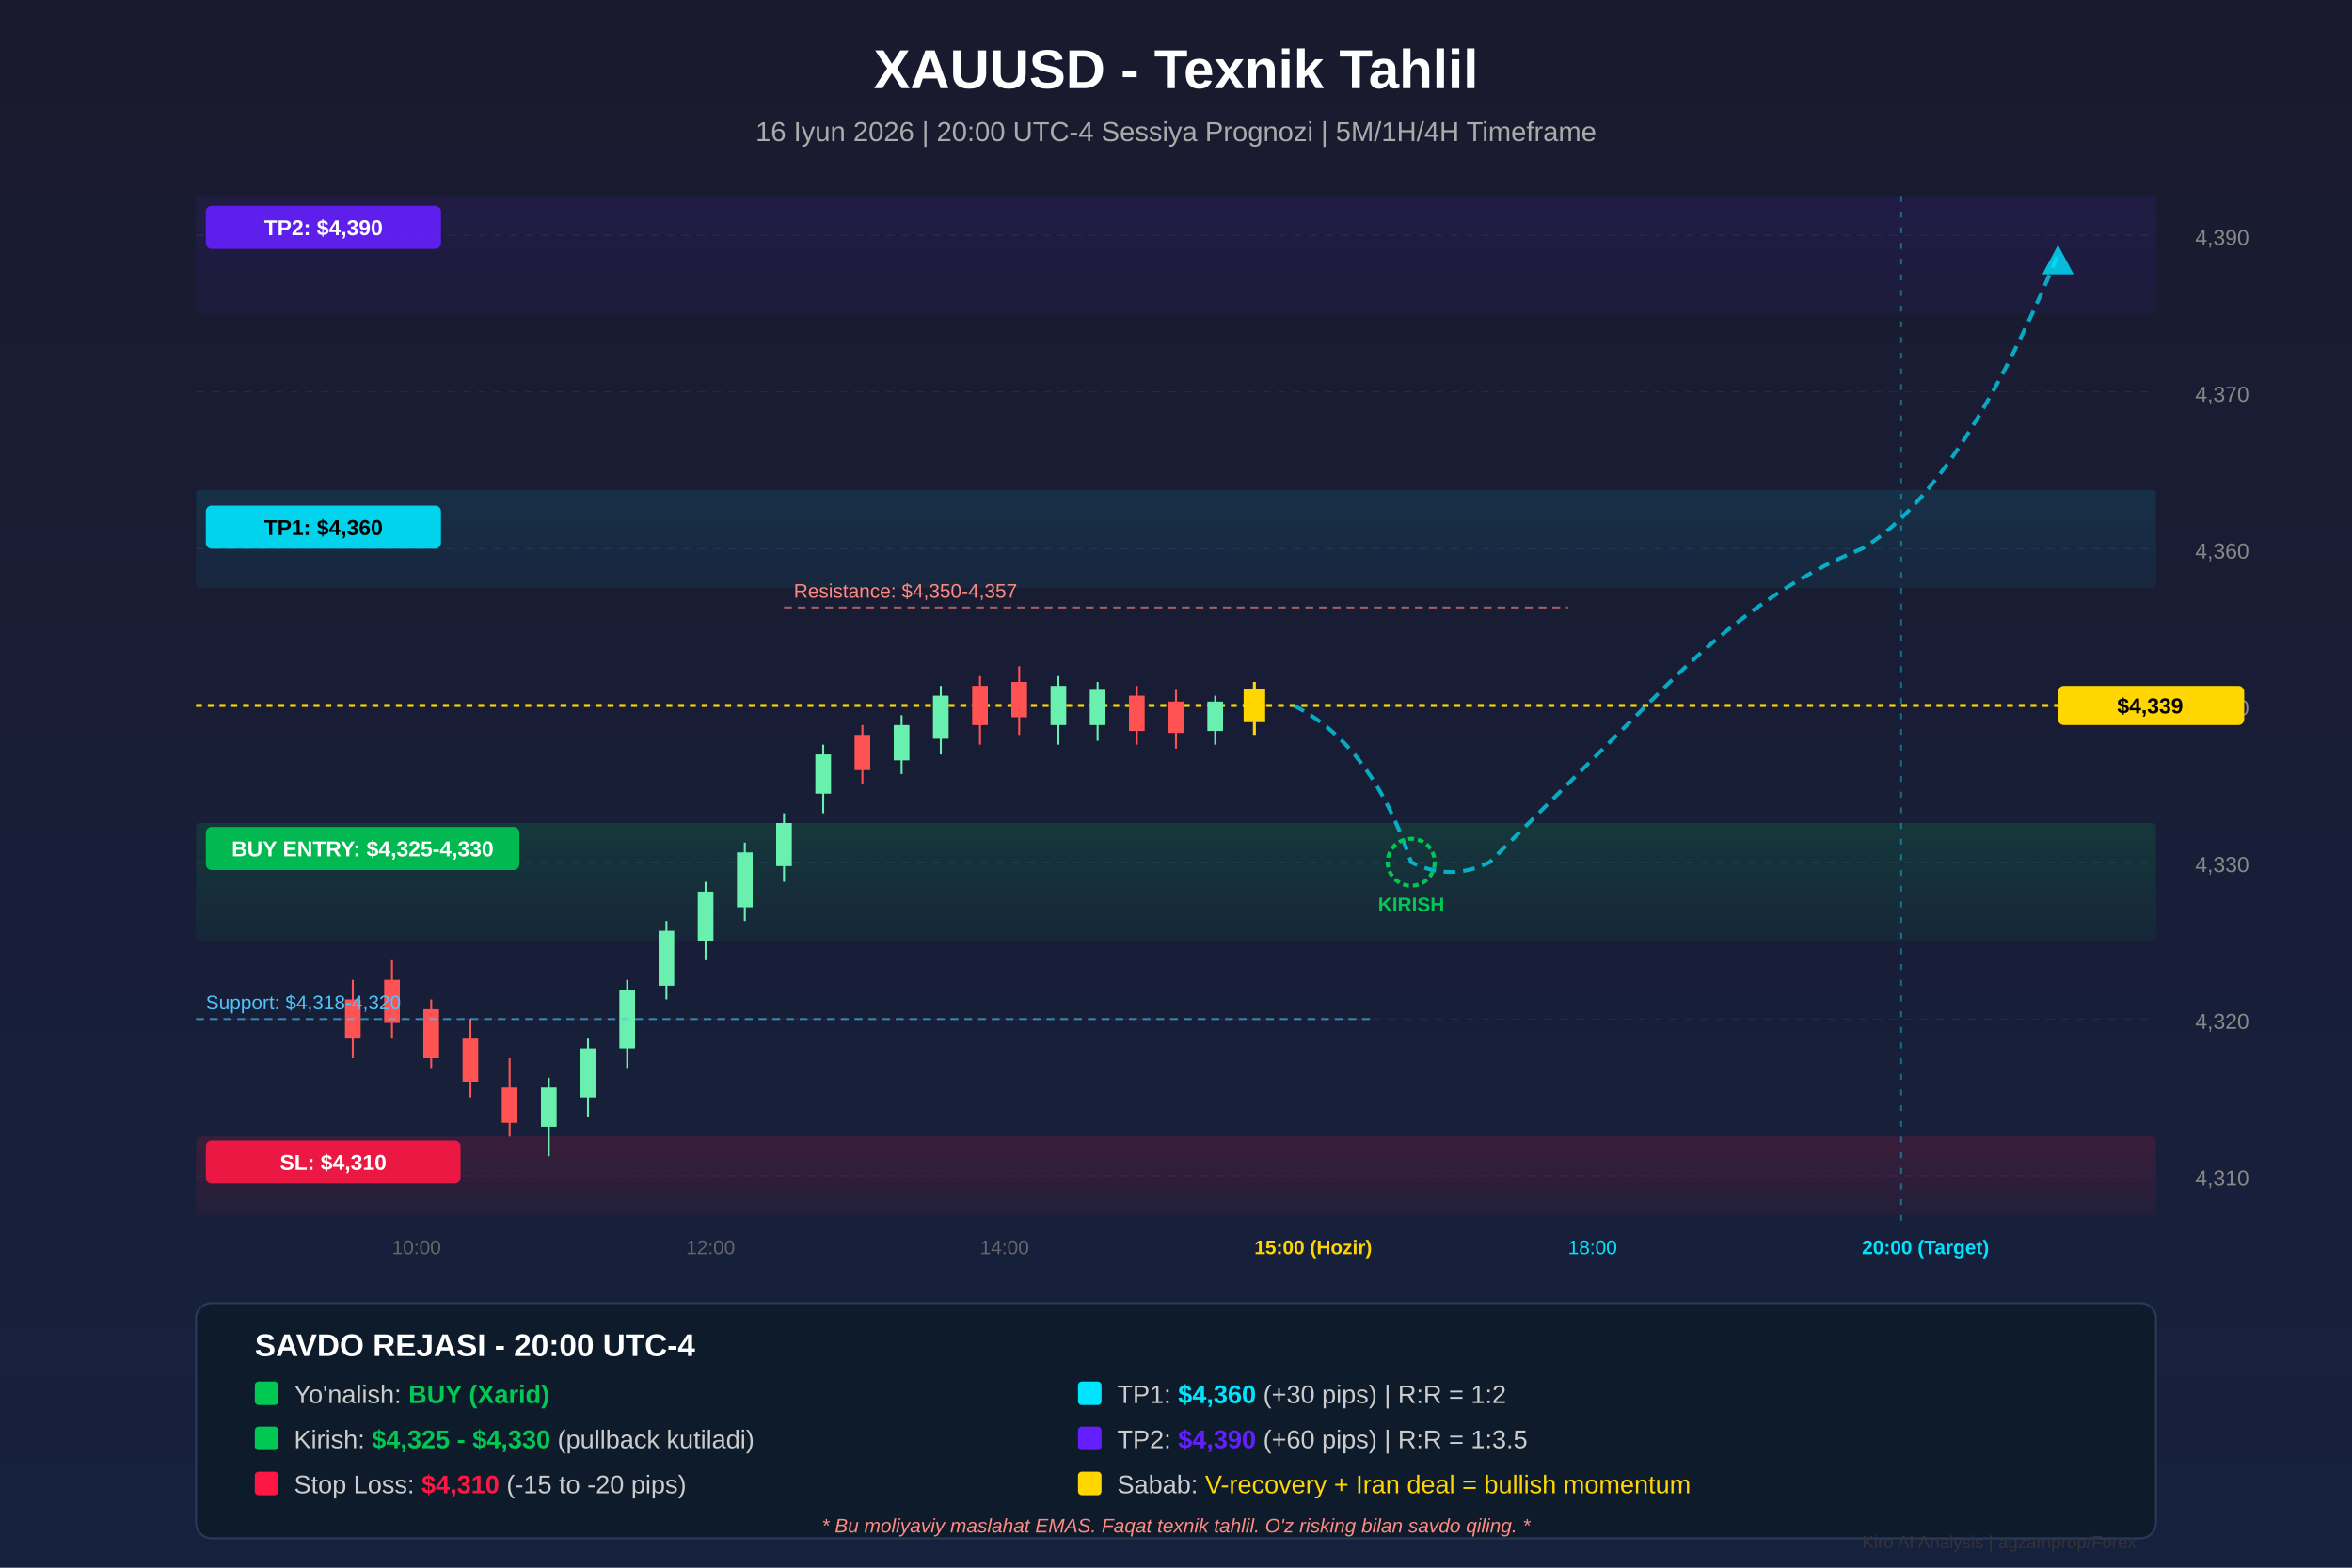
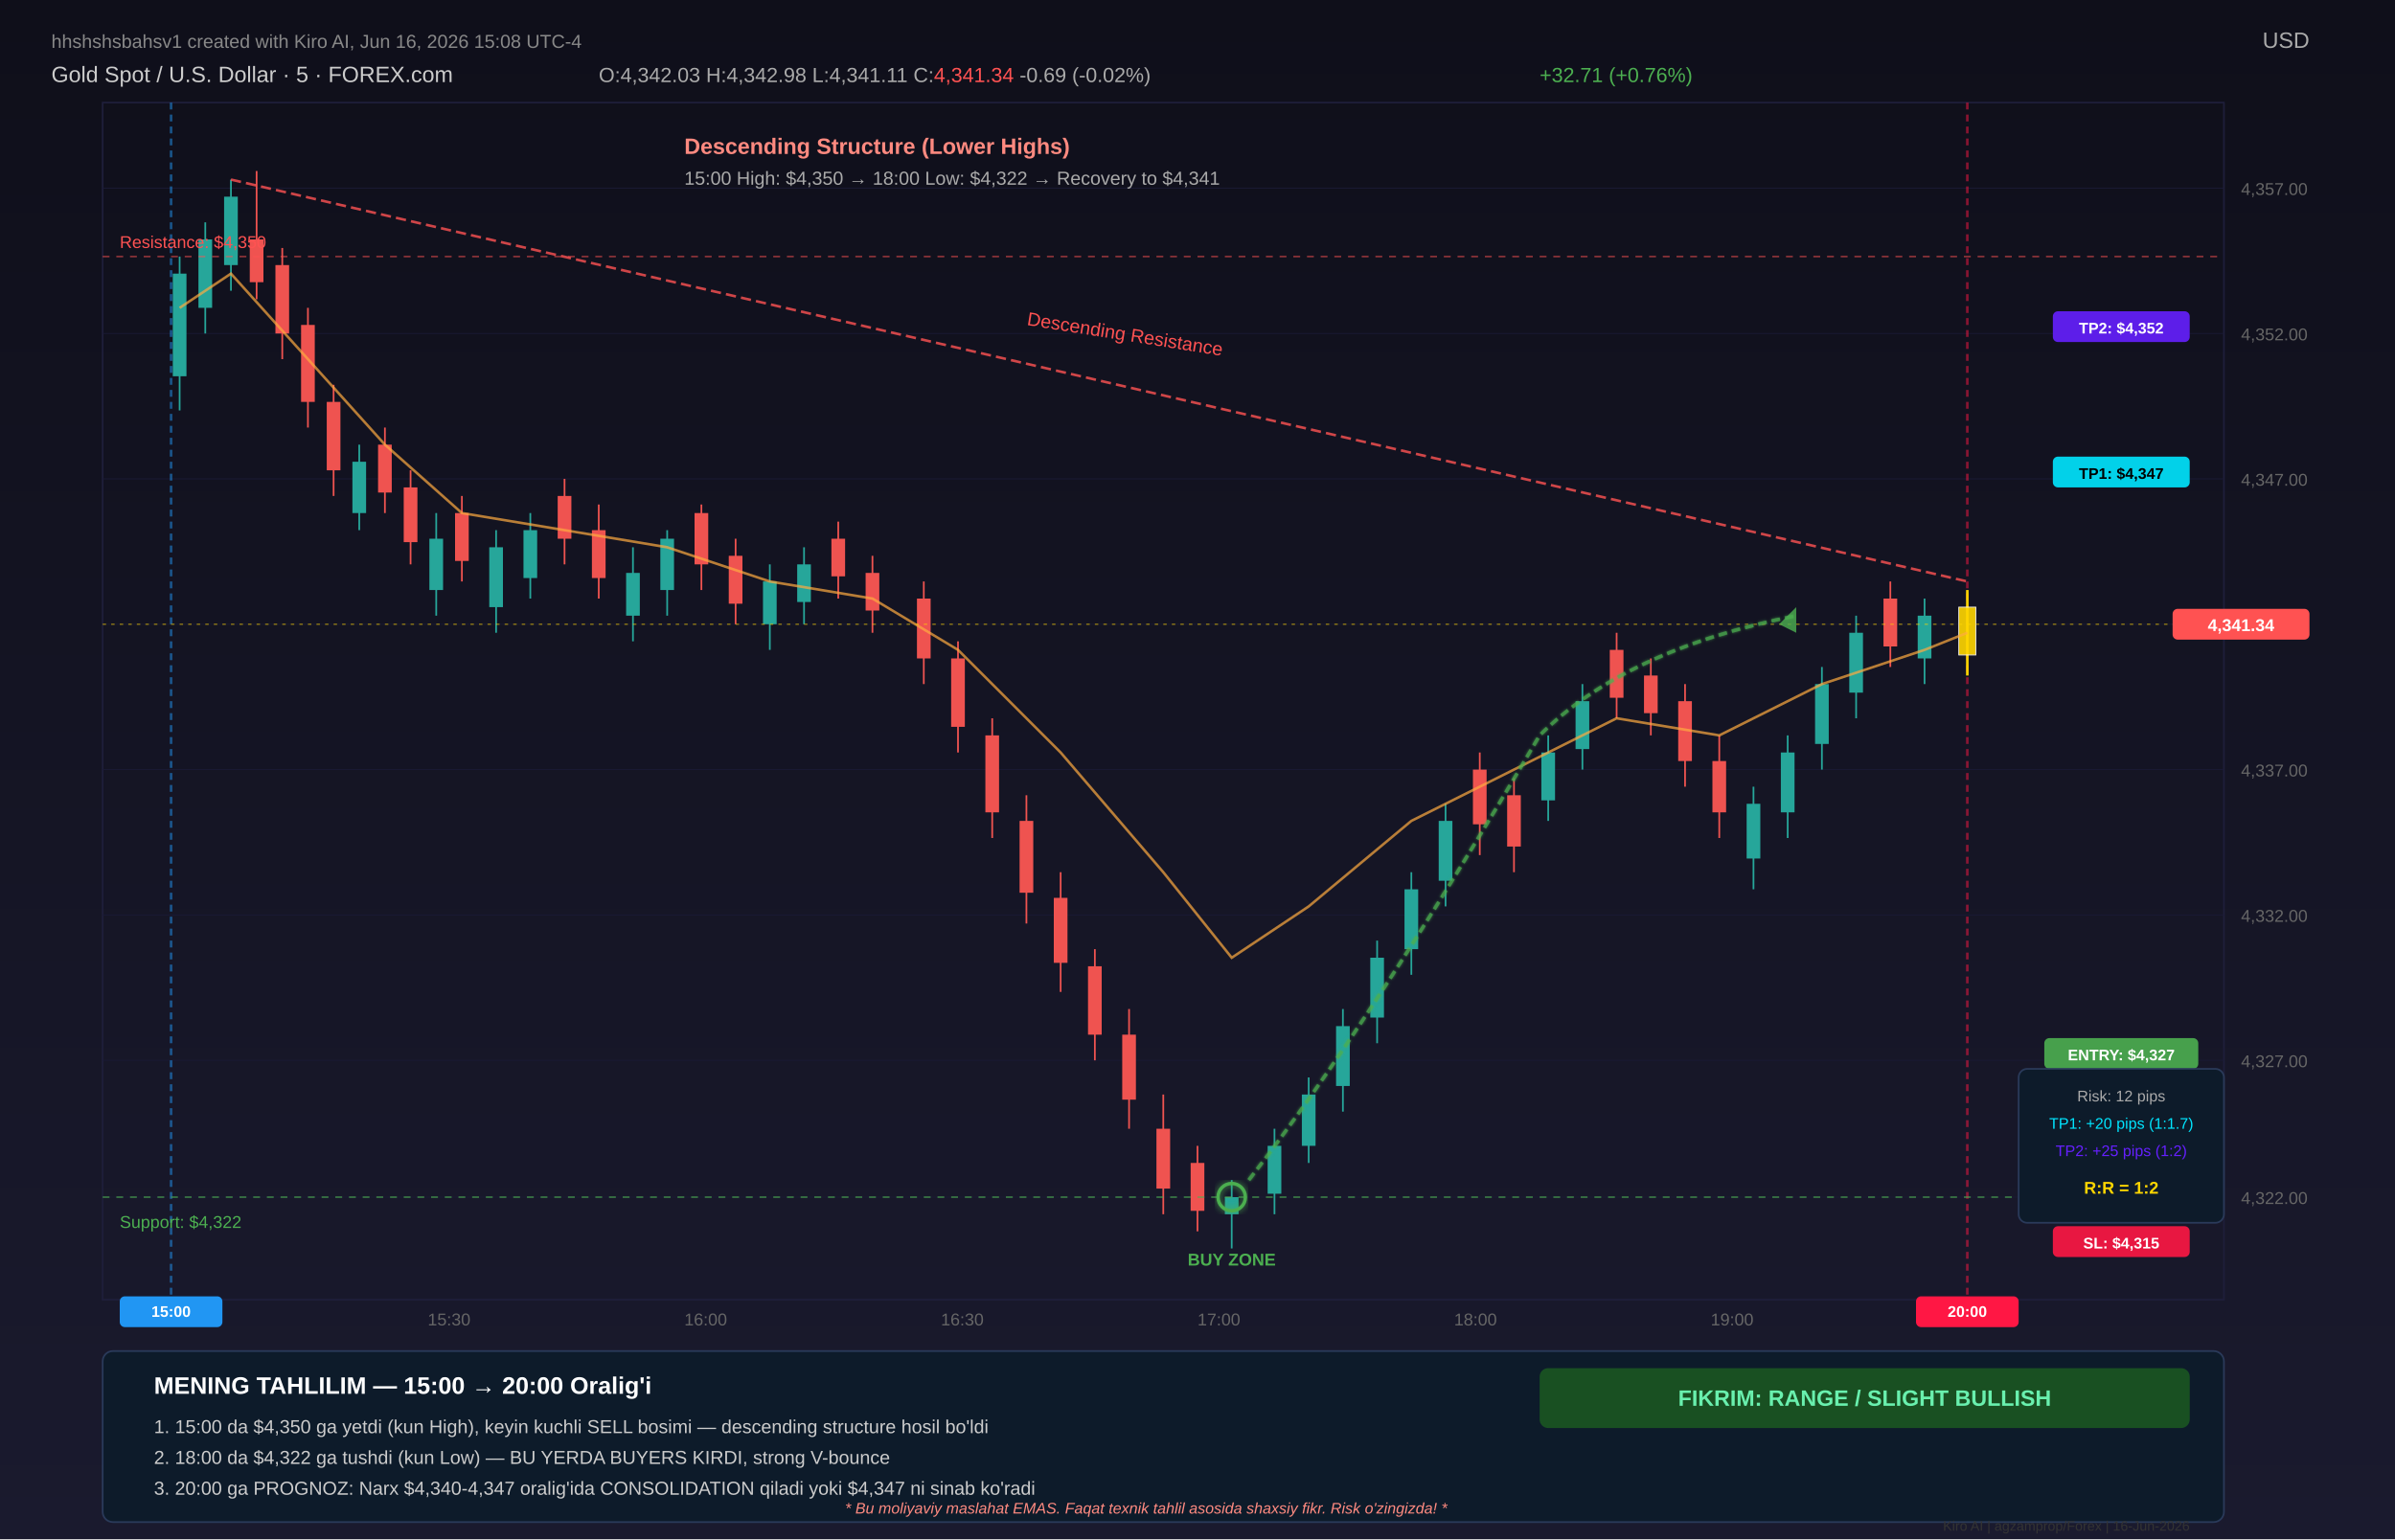
- <svg xmlns="http://www.w3.org/2000/svg" viewBox="0 0 1200 800" width="1200" height="800">
+ <svg xmlns="http://www.w3.org/2000/svg" viewBox="0 0 1400 900" width="1400" height="900">
  <defs>
    <linearGradient id="bgGrad" x1="0%" y1="0%" x2="0%" y2="100%">
-       <stop offset="0%" style="stop-color:#1a1a2e;stop-opacity:1" />
-       <stop offset="100%" style="stop-color:#16213e;stop-opacity:1" />
-     </linearGradient>
-     <linearGradient id="buyZone" x1="0%" y1="0%" x2="0%" y2="100%">
-       <stop offset="0%" style="stop-color:#00c853;stop-opacity:0.15" />
-       <stop offset="100%" style="stop-color:#00c853;stop-opacity:0.05" />
-     </linearGradient>
-     <linearGradient id="slZone" x1="0%" y1="0%" x2="0%" y2="100%">
-       <stop offset="0%" style="stop-color:#ff1744;stop-opacity:0.15" />
-       <stop offset="100%" style="stop-color:#ff1744;stop-opacity:0.05" />
-     </linearGradient>
-     <linearGradient id="tp1Zone" x1="0%" y1="0%" x2="0%" y2="100%">
-       <stop offset="0%" style="stop-color:#00e5ff;stop-opacity:0.1" />
-       <stop offset="100%" style="stop-color:#00e5ff;stop-opacity:0.05" />
-     </linearGradient>
-     <linearGradient id="tp2Zone" x1="0%" y1="0%" x2="0%" y2="100%">
-       <stop offset="0%" style="stop-color:#651fff;stop-opacity:0.1" />
-       <stop offset="100%" style="stop-color:#651fff;stop-opacity:0.05" />
+       <stop offset="0%" style="stop-color:#0f0f1a;stop-opacity:1" />
+       <stop offset="100%" style="stop-color:#1a1a2e;stop-opacity:1" />
    </linearGradient>
    <filter id="glow">
      <feGaussianBlur stdDeviation="2" result="coloredBlur" />
      <feMerge>
        <feMergeNode in="coloredBlur" />
        <feMergeNode in="SourceGraphic" />
      </feMerge>
    </filter>
+     <filter id="softGlow">
+       <feGaussianBlur stdDeviation="1" result="coloredBlur" />
+       <feMerge>
+         <feMergeNode in="coloredBlur" />
+         <feMergeNode in="SourceGraphic" />
+       </feMerge>
+     </filter>
  </defs>
-   <rect width="1200" height="800" fill="url(#bgGrad)" />
-   <text x="600" y="45" text-anchor="middle" fill="#ffffff" font-family="Arial, sans-serif" font-size="28" font-weight="bold">XAUUSD - Texnik Tahlil</text>
-   <text x="600" y="72" text-anchor="middle" fill="#aaaaaa" font-family="Arial, sans-serif" font-size="14">16 Iyun 2026 | 20:00 UTC-4 Sessiya Prognozi | 5M/1H/4H Timeframe</text>
-   <g stroke="#2a2a4a" stroke-width="0.5" stroke-dasharray="4,4">
-     <line x1="100" y1="120" x2="1100" y2="120" />
-     <line x1="100" y1="200" x2="1100" y2="200" />
-     <line x1="100" y1="280" x2="1100" y2="280" />
-     <line x1="100" y1="360" x2="1100" y2="360" />
-     <line x1="100" y1="440" x2="1100" y2="440" />
-     <line x1="100" y1="520" x2="1100" y2="520" />
-     <line x1="100" y1="600" x2="1100" y2="600" />
+   <rect width="1400" height="900" fill="url(#bgGrad)" />
+   <text x="30" y="28" fill="#888" font-family="Arial" font-size="11">hhshshsbahsv1 created with Kiro AI, Jun 16, 2026 15:08 UTC-4</text>
+   <text x="30" y="48" fill="#ccc" font-family="Arial" font-size="13">Gold Spot / U.S. Dollar · 5 · FOREX.com</text>
+   <text x="350" y="48" fill="#aaa" font-family="Arial" font-size="12">O:4,342.03  H:4,342.98  L:4,341.11  C:<tspan fill="#ff5252">4,341.34</tspan>  -0.69 (-0.02%)</text>
+   <text x="900" y="48" fill="#4caf50" font-family="Arial" font-size="12">+32.71 (+0.76%)</text>
+   <text x="1350" y="28" fill="#aaa" font-family="Arial" font-size="13" text-anchor="end">USD</text>
+   <rect x="60" y="60" width="1240" height="700" fill="none" stroke="#1e1e3a" stroke-width="1" />
+   <g stroke="#1a1a35" stroke-width="0.5">
+     <line x1="60" y1="110" x2="1300" y2="110" />
+     <line x1="60" y1="195" x2="1300" y2="195" />
+     <line x1="60" y1="280" x2="1300" y2="280" />
+     <line x1="60" y1="365" x2="1300" y2="365" />
+     <line x1="60" y1="450" x2="1300" y2="450" />
+     <line x1="60" y1="535" x2="1300" y2="535" />
+     <line x1="60" y1="620" x2="1300" y2="620" />
+     <line x1="60" y1="700" x2="1300" y2="700" />
  </g>
-   <text x="1120" y="125" fill="#888" font-family="Arial" font-size="11">4,390</text>
-   <text x="1120" y="205" fill="#888" font-family="Arial" font-size="11">4,370</text>
-   <text x="1120" y="285" fill="#888" font-family="Arial" font-size="11">4,360</text>
-   <text x="1120" y="365" fill="#888" font-family="Arial" font-size="11">4,340</text>
-   <text x="1120" y="445" fill="#888" font-family="Arial" font-size="11">4,330</text>
-   <text x="1120" y="525" fill="#888" font-family="Arial" font-size="11">4,320</text>
-   <text x="1120" y="605" fill="#888" font-family="Arial" font-size="11">4,310</text>
-   <rect x="100" y="100" width="1000" height="60" fill="url(#tp2Zone)" rx="2" />
-   <line x1="100" y1="130" x2="1100" y2="130" stroke="#651fff" stroke-width="2" stroke-dasharray="8,4" filter="url(#glow)" />
-   <rect x="105" y="105" width="120" height="22" fill="#651fff" rx="3" opacity="0.9" />
-   <text x="165" y="120" text-anchor="middle" fill="#fff" font-family="Arial" font-size="11" font-weight="bold">TP2: $4,390</text>
-   <rect x="100" y="250" width="1000" height="50" fill="url(#tp1Zone)" rx="2" />
-   <line x1="100" y1="280" x2="1100" y2="280" stroke="#00e5ff" stroke-width="2" stroke-dasharray="8,4" filter="url(#glow)" />
-   <rect x="105" y="258" width="120" height="22" fill="#00e5ff" rx="3" opacity="0.9" />
-   <text x="165" y="273" text-anchor="middle" fill="#000" font-family="Arial" font-size="11" font-weight="bold">TP1: $4,360</text>
-   <line x1="100" y1="360" x2="1100" y2="360" stroke="#ffd600" stroke-width="1.5" stroke-dasharray="3,3" />
-   <rect x="1050" y="350" width="95" height="20" fill="#ffd600" rx="3" />
-   <text x="1097" y="364" text-anchor="middle" fill="#000" font-family="Arial" font-size="11" font-weight="bold">$4,339</text>
-   <rect x="100" y="420" width="1000" height="60" fill="url(#buyZone)" rx="2" />
-   <line x1="100" y1="440" x2="1100" y2="440" stroke="#00c853" stroke-width="2.5" filter="url(#glow)" />
-   <rect x="105" y="422" width="160" height="22" fill="#00c853" rx="3" opacity="0.9" />
-   <text x="185" y="437" text-anchor="middle" fill="#fff" font-family="Arial" font-size="11" font-weight="bold">BUY ENTRY: $4,325-4,330</text>
-   <rect x="100" y="580" width="1000" height="40" fill="url(#slZone)" rx="2" />
-   <line x1="100" y1="600" x2="1100" y2="600" stroke="#ff1744" stroke-width="2.5" filter="url(#glow)" />
-   <rect x="105" y="582" width="130" height="22" fill="#ff1744" rx="3" opacity="0.9" />
-   <text x="170" y="597" text-anchor="middle" fill="#fff" font-family="Arial" font-size="11" font-weight="bold">SL: $4,310</text>
-   <line x1="180" y1="500" x2="180" y2="540" stroke="#ff5252" stroke-width="1" />
-   <rect x="176" y="510" width="8" height="20" fill="#ff5252" />
-   <line x1="200" y1="490" x2="200" y2="530" stroke="#ff5252" stroke-width="1" />
-   <rect x="196" y="500" width="8" height="22" fill="#ff5252" />
-   <line x1="220" y1="510" x2="220" y2="545" stroke="#ff5252" stroke-width="1" />
-   <rect x="216" y="515" width="8" height="25" fill="#ff5252" />
-   <line x1="240" y1="520" x2="240" y2="560" stroke="#ff5252" stroke-width="1" />
-   <rect x="236" y="530" width="8" height="22" fill="#ff5252" />
-   <line x1="260" y1="540" x2="260" y2="580" stroke="#ff5252" stroke-width="1" />
-   <rect x="256" y="555" width="8" height="18" fill="#ff5252" />
-   <line x1="280" y1="550" x2="280" y2="590" stroke="#69f0ae" stroke-width="1" />
-   <rect x="276" y="555" width="8" height="20" fill="#69f0ae" />
-   <line x1="300" y1="530" x2="300" y2="570" stroke="#69f0ae" stroke-width="1" />
-   <rect x="296" y="535" width="8" height="25" fill="#69f0ae" />
-   <line x1="320" y1="500" x2="320" y2="545" stroke="#69f0ae" stroke-width="1" />
-   <rect x="316" y="505" width="8" height="30" fill="#69f0ae" />
-   <line x1="340" y1="470" x2="340" y2="510" stroke="#69f0ae" stroke-width="1" />
-   <rect x="336" y="475" width="8" height="28" fill="#69f0ae" />
-   <line x1="360" y1="450" x2="360" y2="490" stroke="#69f0ae" stroke-width="1" />
-   <rect x="356" y="455" width="8" height="25" fill="#69f0ae" />
-   <line x1="380" y1="430" x2="380" y2="470" stroke="#69f0ae" stroke-width="1" />
-   <rect x="376" y="435" width="8" height="28" fill="#69f0ae" />
-   <line x1="400" y1="415" x2="400" y2="450" stroke="#69f0ae" stroke-width="1" />
-   <rect x="396" y="420" width="8" height="22" fill="#69f0ae" />
-   <line x1="420" y1="380" x2="420" y2="415" stroke="#69f0ae" stroke-width="1" />
-   <rect x="416" y="385" width="8" height="20" fill="#69f0ae" />
-   <line x1="440" y1="370" x2="440" y2="400" stroke="#ff5252" stroke-width="1" />
-   <rect x="436" y="375" width="8" height="18" fill="#ff5252" />
-   <line x1="460" y1="365" x2="460" y2="395" stroke="#69f0ae" stroke-width="1" />
-   <rect x="456" y="370" width="8" height="18" fill="#69f0ae" />
-   <line x1="480" y1="350" x2="480" y2="385" stroke="#69f0ae" stroke-width="1" />
-   <rect x="476" y="355" width="8" height="22" fill="#69f0ae" />
-   <line x1="500" y1="345" x2="500" y2="380" stroke="#ff5252" stroke-width="1" />
-   <rect x="496" y="350" width="8" height="20" fill="#ff5252" />
-   <line x1="520" y1="340" x2="520" y2="375" stroke="#ff5252" stroke-width="1" />
-   <rect x="516" y="348" width="8" height="18" fill="#ff5252" />
-   <line x1="540" y1="345" x2="540" y2="380" stroke="#69f0ae" stroke-width="1" />
-   <rect x="536" y="350" width="8" height="20" fill="#69f0ae" />
-   <line x1="560" y1="348" x2="560" y2="378" stroke="#69f0ae" stroke-width="1" />
-   <rect x="556" y="352" width="8" height="18" fill="#69f0ae" />
-   <line x1="580" y1="350" x2="580" y2="380" stroke="#ff5252" stroke-width="1" />
-   <rect x="576" y="355" width="8" height="18" fill="#ff5252" />
-   <line x1="600" y1="352" x2="600" y2="382" stroke="#ff5252" stroke-width="1" />
-   <rect x="596" y="358" width="8" height="16" fill="#ff5252" />
-   <line x1="620" y1="355" x2="620" y2="380" stroke="#69f0ae" stroke-width="1" />
-   <rect x="616" y="358" width="8" height="15" fill="#69f0ae" />
-   <line x1="640" y1="348" x2="640" y2="375" stroke="#ffd600" stroke-width="1.5" />
-   <rect x="635" y="352" width="10" height="16" fill="#ffd600" stroke="#ffd600" stroke-width="1" />
-   <path d="M 660 360 Q 700 380 720 440 Q 740 450 760 440 Q 800 400 850 350 Q 900 300 950 280 Q 1000 250 1050 130" stroke="#00e5ff" stroke-width="2" stroke-dasharray="6,4" fill="none" opacity="0.7" />
-   <polygon points="1050,125 1042,140 1058,140" fill="#00e5ff" opacity="0.8" />
-   <circle cx="720" cy="440" r="12" fill="none" stroke="#00c853" stroke-width="2" stroke-dasharray="3,2" />
-   <text x="720" y="465" text-anchor="middle" fill="#00c853" font-family="Arial" font-size="10" font-weight="bold">KIRISH</text>
-   <line x1="100" y1="520" x2="700" y2="520" stroke="#4fc3f7" stroke-width="1" stroke-dasharray="4,3" opacity="0.6" />
-   <text x="105" y="515" fill="#4fc3f7" font-family="Arial" font-size="10">Support: $4,318-4,320</text>
-   <line x1="400" y1="310" x2="800" y2="310" stroke="#ff8a80" stroke-width="1" stroke-dasharray="4,3" opacity="0.6" />
-   <text x="405" y="305" fill="#ff8a80" font-family="Arial" font-size="10">Resistance: $4,350-4,357</text>
-   <text x="200" y="640" fill="#666" font-family="Arial" font-size="10">10:00</text>
-   <text x="350" y="640" fill="#666" font-family="Arial" font-size="10">12:00</text>
-   <text x="500" y="640" fill="#666" font-family="Arial" font-size="10">14:00</text>
-   <text x="640" y="640" fill="#ffd600" font-family="Arial" font-size="10" font-weight="bold">15:00 (Hozir)</text>
-   <text x="800" y="640" fill="#00e5ff" font-family="Arial" font-size="10">18:00</text>
-   <text x="950" y="640" fill="#00e5ff" font-family="Arial" font-size="10" font-weight="bold">20:00 (Target)</text>
-   <line x1="970" y1="100" x2="970" y2="625" stroke="#00e5ff" stroke-width="1" stroke-dasharray="3,5" opacity="0.4" />
-   <rect x="100" y="665" width="1000" height="120" fill="#0d1b2a" rx="8" stroke="#2a3a5a" stroke-width="1" />
-   <text x="130" y="692" fill="#ffffff" font-family="Arial" font-size="16" font-weight="bold">SAVDO REJASI - 20:00 UTC-4</text>
-   <rect x="130" y="705" width="12" height="12" fill="#00c853" rx="2" />
-   <text x="150" y="716" fill="#ccc" font-family="Arial" font-size="13">Yo'nalish: <tspan fill="#00c853" font-weight="bold">BUY (Xarid)</tspan>
-   </text>
-   <rect x="130" y="728" width="12" height="12" fill="#00c853" rx="2" />
-   <text x="150" y="739" fill="#ccc" font-family="Arial" font-size="13">Kirish: <tspan fill="#00c853" font-weight="bold">$4,325 - $4,330</tspan> (pullback kutiladi)</text>
-   <rect x="130" y="751" width="12" height="12" fill="#ff1744" rx="2" />
-   <text x="150" y="762" fill="#ccc" font-family="Arial" font-size="13">Stop Loss: <tspan fill="#ff1744" font-weight="bold">$4,310</tspan> (-15 to -20 pips)</text>
-   <rect x="550" y="705" width="12" height="12" fill="#00e5ff" rx="2" />
-   <text x="570" y="716" fill="#ccc" font-family="Arial" font-size="13">TP1: <tspan fill="#00e5ff" font-weight="bold">$4,360</tspan> (+30 pips) | R:R = 1:2</text>
-   <rect x="550" y="728" width="12" height="12" fill="#651fff" rx="2" />
-   <text x="570" y="739" fill="#ccc" font-family="Arial" font-size="13">TP2: <tspan fill="#651fff" font-weight="bold">$4,390</tspan> (+60 pips) | R:R = 1:3.5</text>
-   <rect x="550" y="751" width="12" height="12" fill="#ffd600" rx="2" />
-   <text x="570" y="762" fill="#ccc" font-family="Arial" font-size="13">Sabab: <tspan fill="#ffd600">V-recovery + Iran deal = bullish momentum</tspan>
-   </text>
-   <text x="600" y="782" text-anchor="middle" fill="#ff8a80" font-family="Arial" font-size="10" font-style="italic">* Bu moliyaviy maslahat EMAS. Faqat texnik tahlil. O'z risking bilan savdo qiling. *</text>
-   <text x="1090" y="790" text-anchor="end" fill="#333" font-family="Arial" font-size="9">Kiro AI Analysis | agzamprop/Forex</text>
+   <text x="1310" y="114" fill="#666" font-family="Arial" font-size="10">4,357.00</text>
+   <text x="1310" y="199" fill="#666" font-family="Arial" font-size="10">4,352.00</text>
+   <text x="1310" y="284" fill="#666" font-family="Arial" font-size="10">4,347.00</text>
+   <text x="1310" y="369" fill="#666" font-family="Arial" font-size="10">4,342.00</text>
+   <text x="1310" y="454" fill="#666" font-family="Arial" font-size="10">4,337.00</text>
+   <text x="1310" y="539" fill="#666" font-family="Arial" font-size="10">4,332.00</text>
+   <text x="1310" y="624" fill="#666" font-family="Arial" font-size="10">4,327.00</text>
+   <text x="1310" y="704" fill="#666" font-family="Arial" font-size="10">4,322.00</text>
+   <text x="100" y="775" fill="#666" font-family="Arial" font-size="10">15:00</text>
+   <text x="250" y="775" fill="#666" font-family="Arial" font-size="10">15:30</text>
+   <text x="400" y="775" fill="#666" font-family="Arial" font-size="10">16:00</text>
+   <text x="550" y="775" fill="#666" font-family="Arial" font-size="10">16:30</text>
+   <text x="700" y="775" fill="#666" font-family="Arial" font-size="10">17:00</text>
+   <text x="850" y="775" fill="#666" font-family="Arial" font-size="10">18:00</text>
+   <text x="1000" y="775" fill="#666" font-family="Arial" font-size="10">19:00</text>
+   <text x="1150" y="775" fill="#666" font-family="Arial" font-size="10">20:00</text>
+   <line x1="100" y1="60" x2="100" y2="760" stroke="#2196f3" stroke-width="1.5" stroke-dasharray="4,3" opacity="0.5" />
+   <rect x="70" y="758" width="60" height="18" fill="#2196f3" rx="3" />
+   <text x="100" y="770" text-anchor="middle" fill="#fff" font-family="Arial" font-size="9" font-weight="bold">15:00</text>
+   <line x1="1150" y1="60" x2="1150" y2="760" stroke="#ff1744" stroke-width="1.5" stroke-dasharray="4,3" opacity="0.5" />
+   <rect x="1120" y="758" width="60" height="18" fill="#ff1744" rx="3" />
+   <text x="1150" y="770" text-anchor="middle" fill="#fff" font-family="Arial" font-size="9" font-weight="bold">20:00</text>
+   <line x1="105" y1="150" x2="105" y2="240" stroke="#26a69a" stroke-width="1" />
+   <rect x="101" y="160" width="8" height="60" fill="#26a69a" />
+   <line x1="120" y1="130" x2="120" y2="195" stroke="#26a69a" stroke-width="1" />
+   <rect x="116" y="140" width="8" height="40" fill="#26a69a" />
+   <line x1="135" y1="105" x2="135" y2="170" stroke="#26a69a" stroke-width="1" />
+   <rect x="131" y="115" width="8" height="40" fill="#26a69a" />
+   <line x1="150" y1="100" x2="150" y2="175" stroke="#ef5350" stroke-width="1" />
+   <rect x="146" y="140" width="8" height="25" fill="#ef5350" />
+   <line x1="165" y1="145" x2="165" y2="210" stroke="#ef5350" stroke-width="1" />
+   <rect x="161" y="155" width="8" height="40" fill="#ef5350" />
+   <line x1="180" y1="180" x2="180" y2="250" stroke="#ef5350" stroke-width="1" />
+   <rect x="176" y="190" width="8" height="45" fill="#ef5350" />
+   <line x1="195" y1="225" x2="195" y2="290" stroke="#ef5350" stroke-width="1" />
+   <rect x="191" y="235" width="8" height="40" fill="#ef5350" />
+   <line x1="210" y1="260" x2="210" y2="310" stroke="#26a69a" stroke-width="1" />
+   <rect x="206" y="270" width="8" height="30" fill="#26a69a" />
+   <line x1="225" y1="250" x2="225" y2="300" stroke="#ef5350" stroke-width="1" />
+   <rect x="221" y="260" width="8" height="28" fill="#ef5350" />
+   <line x1="240" y1="275" x2="240" y2="330" stroke="#ef5350" stroke-width="1" />
+   <rect x="236" y="285" width="8" height="32" fill="#ef5350" />
+   <line x1="255" y1="300" x2="255" y2="360" stroke="#26a69a" stroke-width="1" />
+   <rect x="251" y="315" width="8" height="30" fill="#26a69a" />
+   <line x1="270" y1="290" x2="270" y2="340" stroke="#ef5350" stroke-width="1" />
+   <rect x="266" y="300" width="8" height="28" fill="#ef5350" />
+   <line x1="290" y1="310" x2="290" y2="370" stroke="#26a69a" stroke-width="1" />
+   <rect x="286" y="320" width="8" height="35" fill="#26a69a" />
+   <line x1="310" y1="300" x2="310" y2="350" stroke="#26a69a" stroke-width="1" />
+   <rect x="306" y="310" width="8" height="28" fill="#26a69a" />
+   <line x1="330" y1="280" x2="330" y2="330" stroke="#ef5350" stroke-width="1" />
+   <rect x="326" y="290" width="8" height="25" fill="#ef5350" />
+   <line x1="350" y1="295" x2="350" y2="350" stroke="#ef5350" stroke-width="1" />
+   <rect x="346" y="310" width="8" height="28" fill="#ef5350" />
+   <line x1="370" y1="320" x2="370" y2="375" stroke="#26a69a" stroke-width="1" />
+   <rect x="366" y="335" width="8" height="25" fill="#26a69a" />
+   <line x1="390" y1="310" x2="390" y2="360" stroke="#26a69a" stroke-width="1" />
+   <rect x="386" y="315" width="8" height="30" fill="#26a69a" />
+   <line x1="410" y1="295" x2="410" y2="345" stroke="#ef5350" stroke-width="1" />
+   <rect x="406" y="300" width="8" height="30" fill="#ef5350" />
+   <line x1="430" y1="315" x2="430" y2="365" stroke="#ef5350" stroke-width="1" />
+   <rect x="426" y="325" width="8" height="28" fill="#ef5350" />
+   <line x1="450" y1="330" x2="450" y2="380" stroke="#26a69a" stroke-width="1" />
+   <rect x="446" y="340" width="8" height="25" fill="#26a69a" />
+   <line x1="470" y1="320" x2="470" y2="365" stroke="#26a69a" stroke-width="1" />
+   <rect x="466" y="330" width="8" height="22" fill="#26a69a" />
+   <line x1="490" y1="305" x2="490" y2="350" stroke="#ef5350" stroke-width="1" />
+   <rect x="486" y="315" width="8" height="22" fill="#ef5350" />
+   <line x1="510" y1="325" x2="510" y2="370" stroke="#ef5350" stroke-width="1" />
+   <rect x="506" y="335" width="8" height="22" fill="#ef5350" />
+   <line x1="540" y1="340" x2="540" y2="400" stroke="#ef5350" stroke-width="1" />
+   <rect x="536" y="350" width="8" height="35" fill="#ef5350" />
+   <line x1="560" y1="375" x2="560" y2="440" stroke="#ef5350" stroke-width="1" />
+   <rect x="556" y="385" width="8" height="40" fill="#ef5350" />
+   <line x1="580" y1="420" x2="580" y2="490" stroke="#ef5350" stroke-width="1" />
+   <rect x="576" y="430" width="8" height="45" fill="#ef5350" />
+   <line x1="600" y1="465" x2="600" y2="540" stroke="#ef5350" stroke-width="1" />
+   <rect x="596" y="480" width="8" height="42" fill="#ef5350" />
+   <line x1="620" y1="510" x2="620" y2="580" stroke="#ef5350" stroke-width="1" />
+   <rect x="616" y="525" width="8" height="38" fill="#ef5350" />
+   <line x1="640" y1="555" x2="640" y2="620" stroke="#ef5350" stroke-width="1" />
+   <rect x="636" y="565" width="8" height="40" fill="#ef5350" />
+   <line x1="660" y1="590" x2="660" y2="660" stroke="#ef5350" stroke-width="1" />
+   <rect x="656" y="605" width="8" height="38" fill="#ef5350" />
+   <line x1="680" y1="640" x2="680" y2="710" stroke="#ef5350" stroke-width="1" />
+   <rect x="676" y="660" width="8" height="35" fill="#ef5350" />
+   <line x1="700" y1="670" x2="700" y2="720" stroke="#ef5350" stroke-width="1" />
+   <rect x="696" y="680" width="8" height="28" fill="#ef5350" />
+   <line x1="720" y1="690" x2="720" y2="730" stroke="#26a69a" stroke-width="1" />
+   <rect x="716" y="700" width="8" height="10" fill="#26a69a" />
+   <line x1="745" y1="660" x2="745" y2="710" stroke="#26a69a" stroke-width="1" />
+   <rect x="741" y="670" width="8" height="28" fill="#26a69a" />
+   <line x1="765" y1="630" x2="765" y2="680" stroke="#26a69a" stroke-width="1" />
+   <rect x="761" y="640" width="8" height="30" fill="#26a69a" />
+   <line x1="785" y1="590" x2="785" y2="650" stroke="#26a69a" stroke-width="1" />
+   <rect x="781" y="600" width="8" height="35" fill="#26a69a" />
+   <line x1="805" y1="550" x2="805" y2="610" stroke="#26a69a" stroke-width="1" />
+   <rect x="801" y="560" width="8" height="35" fill="#26a69a" />
+   <line x1="825" y1="510" x2="825" y2="570" stroke="#26a69a" stroke-width="1" />
+   <rect x="821" y="520" width="8" height="35" fill="#26a69a" />
+   <line x1="845" y1="470" x2="845" y2="530" stroke="#26a69a" stroke-width="1" />
+   <rect x="841" y="480" width="8" height="35" fill="#26a69a" />
+   <line x1="865" y1="440" x2="865" y2="500" stroke="#ef5350" stroke-width="1" />
+   <rect x="861" y="450" width="8" height="32" fill="#ef5350" />
+   <line x1="885" y1="455" x2="885" y2="510" stroke="#ef5350" stroke-width="1" />
+   <rect x="881" y="465" width="8" height="30" fill="#ef5350" />
+   <line x1="905" y1="430" x2="905" y2="480" stroke="#26a69a" stroke-width="1" />
+   <rect x="901" y="440" width="8" height="28" fill="#26a69a" />
+   <line x1="925" y1="400" x2="925" y2="450" stroke="#26a69a" stroke-width="1" />
+   <rect x="921" y="410" width="8" height="28" fill="#26a69a" />
+   <line x1="945" y1="370" x2="945" y2="420" stroke="#ef5350" stroke-width="1" />
+   <rect x="941" y="380" width="8" height="28" fill="#ef5350" />
+   <line x1="965" y1="385" x2="965" y2="430" stroke="#ef5350" stroke-width="1" />
+   <rect x="961" y="395" width="8" height="22" fill="#ef5350" />
+   <line x1="985" y1="400" x2="985" y2="460" stroke="#ef5350" stroke-width="1" />
+   <rect x="981" y="410" width="8" height="35" fill="#ef5350" />
+   <line x1="1005" y1="430" x2="1005" y2="490" stroke="#ef5350" stroke-width="1" />
+   <rect x="1001" y="445" width="8" height="30" fill="#ef5350" />
+   <line x1="1025" y1="460" x2="1025" y2="520" stroke="#26a69a" stroke-width="1" />
+   <rect x="1021" y="470" width="8" height="32" fill="#26a69a" />
+   <line x1="1045" y1="430" x2="1045" y2="490" stroke="#26a69a" stroke-width="1" />
+   <rect x="1041" y="440" width="8" height="35" fill="#26a69a" />
+   <line x1="1065" y1="390" x2="1065" y2="450" stroke="#26a69a" stroke-width="1" />
+   <rect x="1061" y="400" width="8" height="35" fill="#26a69a" />
+   <line x1="1085" y1="360" x2="1085" y2="420" stroke="#26a69a" stroke-width="1" />
+   <rect x="1081" y="370" width="8" height="35" fill="#26a69a" />
+   <line x1="1105" y1="340" x2="1105" y2="390" stroke="#ef5350" stroke-width="1" />
+   <rect x="1101" y="350" width="8" height="28" fill="#ef5350" />
+   <line x1="1125" y1="350" x2="1125" y2="400" stroke="#26a69a" stroke-width="1" />
+   <rect x="1121" y="360" width="8" height="25" fill="#26a69a" />
+   <line x1="1150" y1="345" x2="1150" y2="395" stroke="#ffd600" stroke-width="1.5" />
+   <rect x="1145" y="355" width="10" height="28" fill="#ffd600" stroke="#fff" stroke-width="0.5" opacity="0.9" />
+   <polyline points="105,180 135,160 180,210 225,260 270,300 330,310 390,320 450,340 510,350 560,380 620,440 680,510 720,560 765,530 825,480 885,450 945,420 1005,430 1065,400 1125,380 1150,370" stroke="#ffab40" stroke-width="1.5" fill="none" opacity="0.7" />
+   <line x1="135" y1="105" x2="1150" y2="340" stroke="#ff5252" stroke-width="1.5" stroke-dasharray="6,3" opacity="0.8" />
+   <text x="600" y="190" fill="#ff5252" font-family="Arial" font-size="11" transform="rotate(9,600,190)">Descending Resistance</text>
+   <line x1="60" y1="700" x2="1300" y2="700" stroke="#4caf50" stroke-width="1" stroke-dasharray="4,4" opacity="0.6" />
+   <text x="70" y="718" fill="#4caf50" font-family="Arial" font-size="10">Support: $4,322</text>
+   <line x1="60" y1="150" x2="1300" y2="150" stroke="#ff5252" stroke-width="1" stroke-dasharray="4,4" opacity="0.5" />
+   <text x="70" y="145" fill="#ff5252" font-family="Arial" font-size="10">Resistance: $4,350</text>
+   <line x1="60" y1="365" x2="1300" y2="365" stroke="#ffd600" stroke-width="0.8" stroke-dasharray="2,3" opacity="0.5" />
+   <rect x="1270" y="356" width="80" height="18" fill="#ff5252" rx="3" />
+   <text x="1310" y="369" text-anchor="middle" fill="#fff" font-family="Arial" font-size="10" font-weight="bold">4,341.34</text>
+   <circle cx="720" cy="700" r="8" fill="none" stroke="#4caf50" stroke-width="2" filter="url(#glow)" />
+   <text x="720" y="740" text-anchor="middle" fill="#4caf50" font-family="Arial" font-size="10" font-weight="bold">BUY ZONE</text>
+   <path d="M 730 690 Q 800 600 900 430 Q 950 380 1050 360" stroke="#4caf50" stroke-width="2" stroke-dasharray="5,3" fill="none" opacity="0.8" filter="url(#softGlow)" />
+   <polygon points="1050,355 1040,365 1050,370" fill="#4caf50" opacity="0.8" />
+   <line x1="1170" y1="195" x2="1280" y2="195" stroke="#651fff" stroke-width="2" filter="url(#softGlow)" />
+   <rect x="1200" y="182" width="80" height="18" fill="#651fff" rx="3" opacity="0.9" />
+   <text x="1240" y="195" text-anchor="middle" fill="#fff" font-family="Arial" font-size="9" font-weight="bold">TP2: $4,352</text>
+   <line x1="1170" y1="280" x2="1280" y2="280" stroke="#00e5ff" stroke-width="2" filter="url(#softGlow)" />
+   <rect x="1200" y="267" width="80" height="18" fill="#00e5ff" rx="3" opacity="0.9" />
+   <text x="1240" y="280" text-anchor="middle" fill="#000" font-family="Arial" font-size="9" font-weight="bold">TP1: $4,347</text>
+   <line x1="1170" y1="620" x2="1280" y2="620" stroke="#4caf50" stroke-width="2" filter="url(#softGlow)" />
+   <rect x="1195" y="607" width="90" height="18" fill="#4caf50" rx="3" opacity="0.9" />
+   <text x="1240" y="620" text-anchor="middle" fill="#fff" font-family="Arial" font-size="9" font-weight="bold">ENTRY: $4,327</text>
+   <line x1="1170" y1="730" x2="1280" y2="730" stroke="#ff1744" stroke-width="2" filter="url(#softGlow)" />
+   <rect x="1200" y="717" width="80" height="18" fill="#ff1744" rx="3" opacity="0.9" />
+   <text x="1240" y="730" text-anchor="middle" fill="#fff" font-family="Arial" font-size="9" font-weight="bold">SL: $4,315</text>
+   <rect x="1180" y="625" width="120" height="90" fill="#0d1b2a" rx="5" stroke="#2a3a5a" stroke-width="1" />
+   <text x="1240" y="644" text-anchor="middle" fill="#aaa" font-family="Arial" font-size="9">Risk: 12 pips</text>
+   <text x="1240" y="660" text-anchor="middle" fill="#00e5ff" font-family="Arial" font-size="9">TP1: +20 pips (1:1.7)</text>
+   <text x="1240" y="676" text-anchor="middle" fill="#651fff" font-family="Arial" font-size="9">TP2: +25 pips (1:2)</text>
+   <text x="1240" y="698" text-anchor="middle" fill="#ffd600" font-family="Arial" font-size="10" font-weight="bold">R:R = 1:2</text>
+   <text x="400" y="90" fill="#ff8a80" font-family="Arial" font-size="13" font-weight="bold">Descending Structure (Lower Highs)</text>
+   <text x="400" y="108" fill="#aaa" font-family="Arial" font-size="11">15:00 High: $4,350 → 18:00 Low: $4,322 → Recovery to $4,341</text>
+   <rect x="60" y="790" width="1240" height="100" fill="#0d1b2a" rx="6" stroke="#2a3a5a" stroke-width="1" />
+   <text x="90" y="815" fill="#fff" font-family="Arial" font-size="14" font-weight="bold">MENING TAHLILIM — 15:00 → 20:00 Oralig'i</text>
+   <text x="90" y="838" fill="#ccc" font-family="Arial" font-size="11">1. 15:00 da $4,350 ga yetdi (kun High), keyin kuchli SELL bosimi — descending structure hosil bo'ldi</text>
+   <text x="90" y="856" fill="#ccc" font-family="Arial" font-size="11">2. 18:00 da $4,322 ga tushdi (kun Low) — BU YERDA BUYERS KIRDI, strong V-bounce</text>
+   <text x="90" y="874" fill="#ccc" font-family="Arial" font-size="11">3. 20:00 ga PROGNOZ: Narx $4,340-4,347 oralig'ida CONSOLIDATION qiladi yoki $4,347 ni sinab ko'radi</text>
+   <rect x="900" y="800" width="380" height="35" fill="#1b5e20" rx="5" opacity="0.8" />
+   <text x="1090" y="822" text-anchor="middle" fill="#69f0ae" font-family="Arial" font-size="13" font-weight="bold">FIKRIM: RANGE / SLIGHT BULLISH</text>
+   <text x="670" y="885" text-anchor="middle" fill="#ff8a80" font-family="Arial" font-size="9" font-style="italic">* Bu moliyaviy maslahat EMAS. Faqat texnik tahlil asosida shaxsiy fikr. Risk o'zingizda! *</text>
+   <text x="1280" y="895" text-anchor="end" fill="#333" font-family="Arial" font-size="8">Kiro AI | agzamprop/Forex | 16-Jun-2026</text>
</svg>
